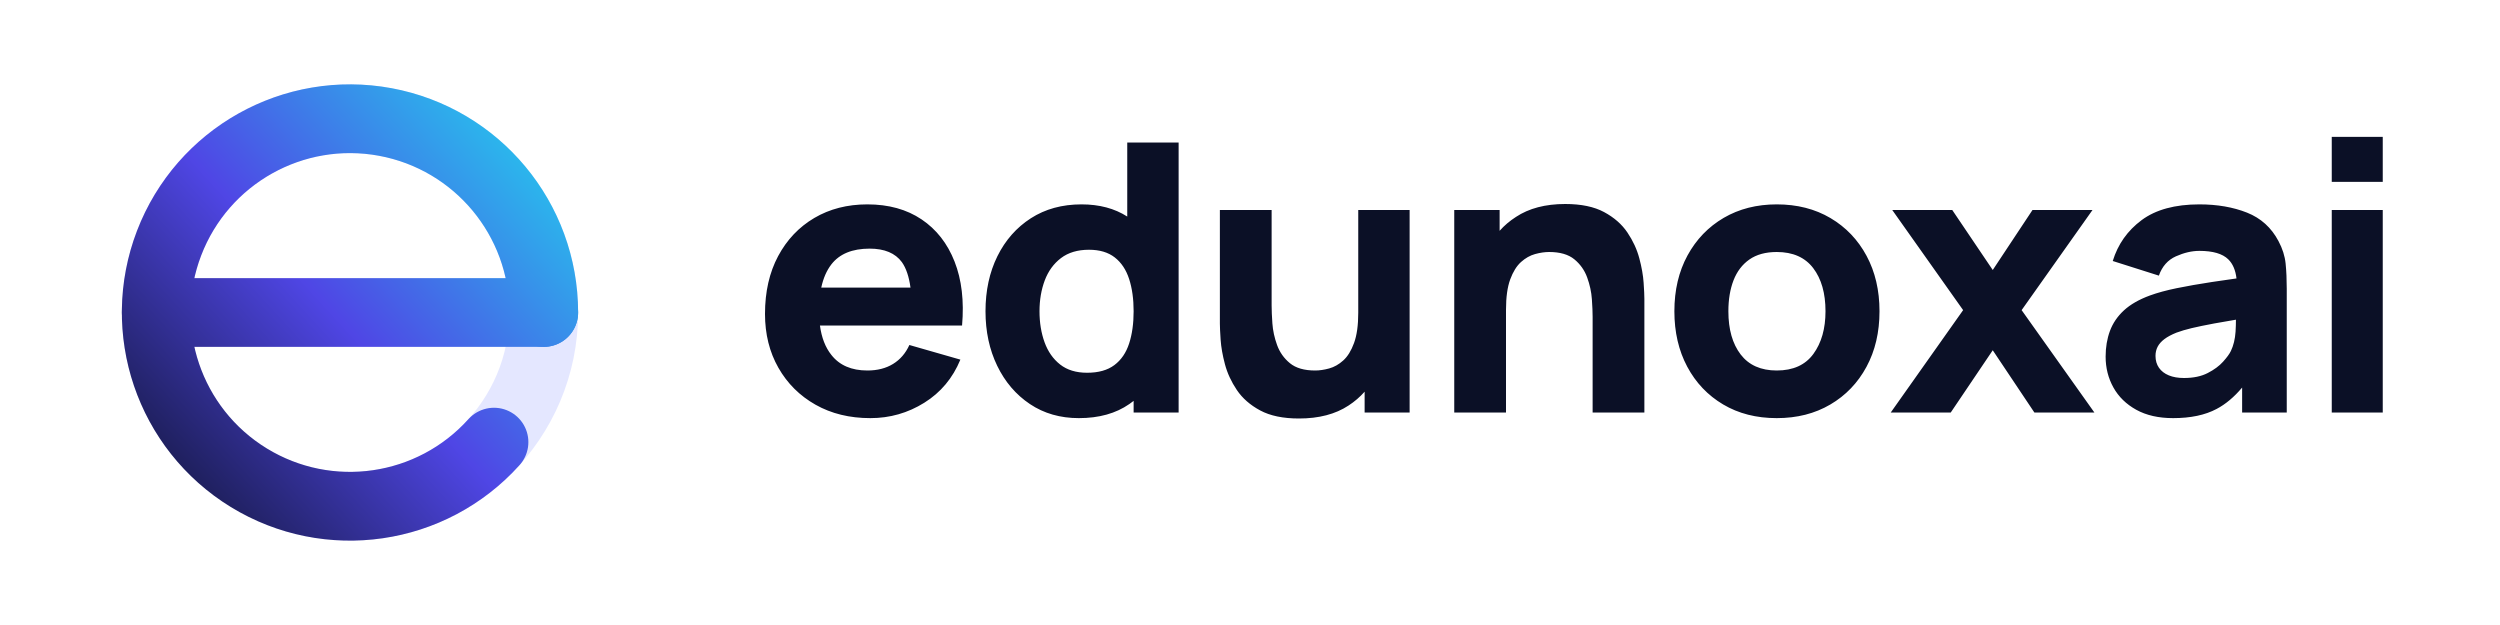
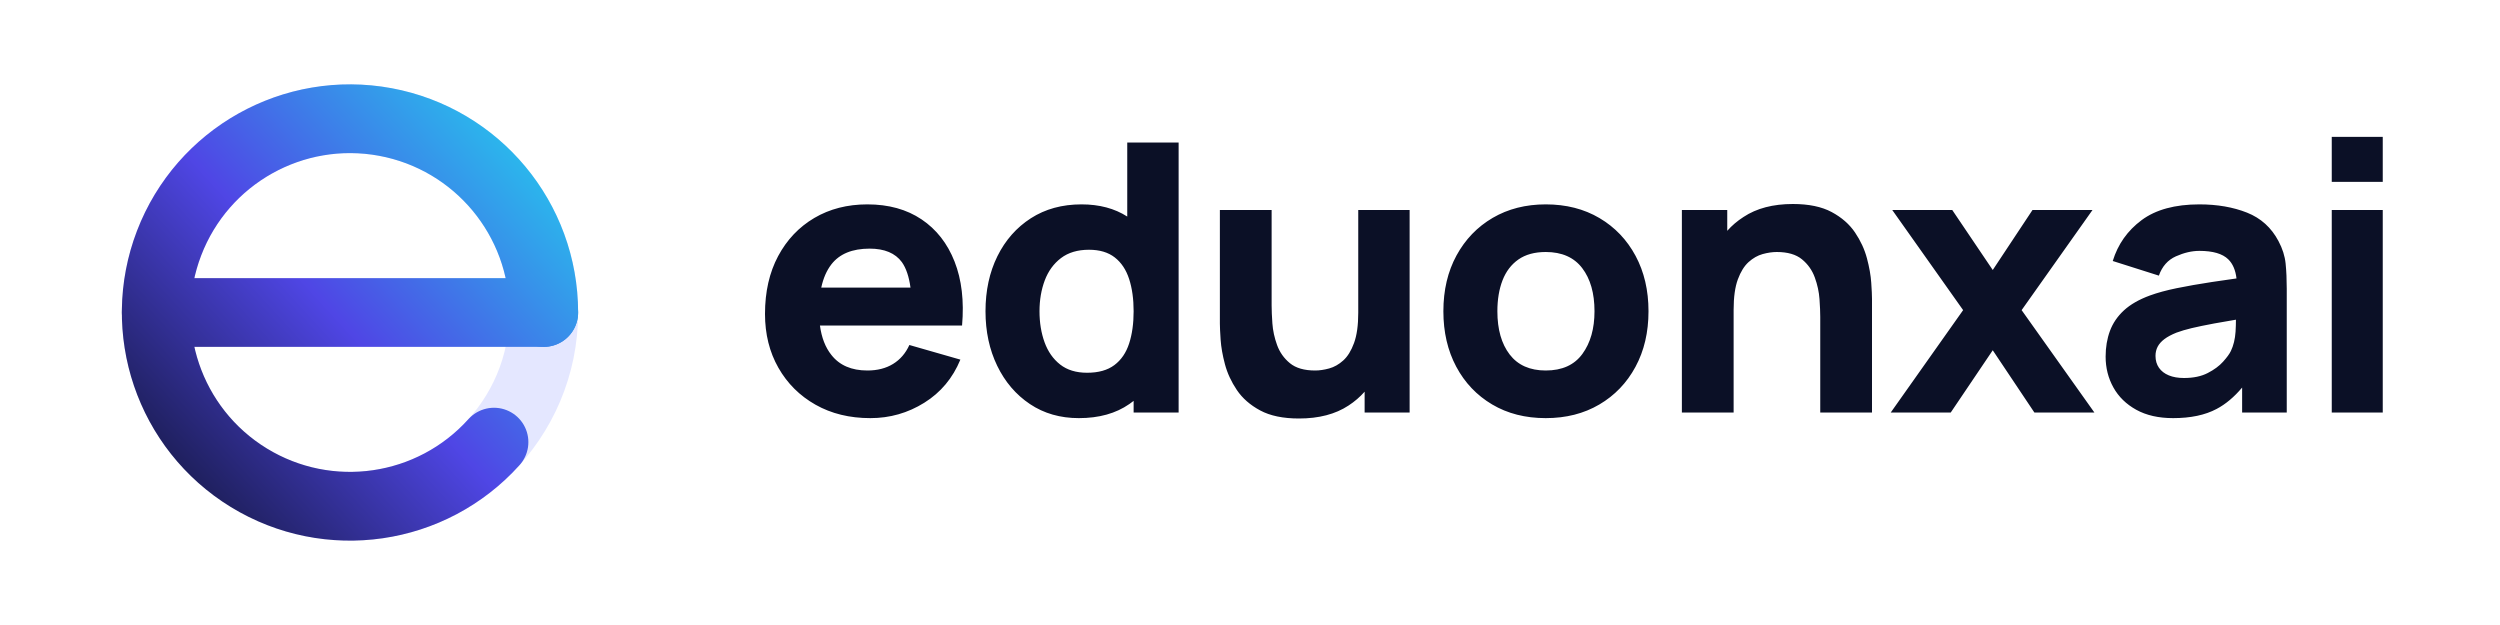
<svg xmlns="http://www.w3.org/2000/svg" viewBox="0 0 400 100" width="1200" height="300" role="img">
  <rect width="400" height="100" fill="#FFFFFF" />
  <g transform="translate(6 0)">
    <defs>
      <linearGradient id="pel" x1="14" y1="86" x2="86" y2="20" gradientUnits="userSpaceOnUse">
        <stop offset="0" stop-color="#0B1026" />
        <stop offset="0.5" stop-color="#4F46E5" />
        <stop offset="1" stop-color="#22D3EE" />
      </linearGradient>
    </defs>
    <circle cx="50" cy="50" r="31" fill="none" stroke="#E4E7FF" stroke-width="11" />
    <path d="M81 50 A31 31 0 1 0 73.04 70.74" fill="none" stroke="url(#pel)" stroke-width="11" stroke-linecap="round" />
    <path d="M19 50 H81" stroke="url(#pel)" stroke-width="11" stroke-linecap="round" />
  </g>
-   <path d="M139.26 66.9Q134.28 66.9 130.485 64.755Q126.69 62.61 124.545 58.845Q122.4 55.08 122.4 50.22Q122.4 44.91 124.5 40.98Q126.6 37.05 130.29 34.875Q133.98 32.7 138.78 32.7Q143.88 32.7 147.45 35.1Q151.02 37.5 152.73 41.85Q154.44 46.2 153.93 52.08H131.19Q131.58 54.99 133.02 56.79Q134.97 59.28 138.78 59.28Q141.18 59.28 142.89 58.23Q144.6 57.18 145.5 55.2L153.66 57.54Q151.83 61.98 147.885 64.44Q143.94 66.9 139.26 66.9ZM145.68 46.02Q145.32 43.38 144.3 41.94Q142.71 39.78 139.14 39.78Q134.97 39.78 133.02 42.3Q131.88 43.77 131.4 46.02Z M172.62 66.9Q168.15 66.9 164.79 64.65Q161.43 62.4 159.555 58.53Q157.68 54.66 157.68 49.8Q157.68 44.85 159.585 40.995Q161.49 37.14 164.94 34.92Q168.39 32.7 173.04 32.7Q177.33 32.7 180.36 34.65V22.8H188.58V66.0H181.38V64.14Q181.05 64.41 180.69 64.65Q177.45 66.9 172.62 66.9ZM173.94 59.64Q176.67 59.64 178.305 58.41Q179.94 57.18 180.66 54.96Q181.38 52.74 181.38 49.8Q181.38 46.86 180.66 44.64Q179.94 42.42 178.365 41.19Q176.79 39.96 174.24 39.96Q171.51 39.96 169.755 41.295Q168.0 42.63 167.16 44.865Q166.32 47.1 166.32 49.8Q166.32 52.53 167.13 54.765Q167.94 57.0 169.62 58.32Q171.3 59.64 173.94 59.64Z M207.84 66.96Q204.03 66.96 201.63 65.67Q199.23 64.38 197.895 62.4Q196.56 60.42 195.99 58.275Q195.42 56.13 195.3 54.36Q195.18 52.59 195.18 51.78V33.6H203.46V48.9Q203.46 50.01 203.58 51.735Q203.7 53.46 204.33 55.2Q204.96 56.94 206.385 58.11Q207.81 59.28 210.42 59.28Q211.47 59.28 212.67 58.95Q213.87 58.62 214.92 57.675Q215.97 56.73 216.645 54.885Q217.32 53.04 217.32 50.04V33.6H225.54V66.0H218.34V62.67Q217.23 63.93 215.76 64.89Q212.61 66.96 207.84 66.96Z M254.82 66.0V50.7Q254.82 49.59 254.7 47.865Q254.58 46.14 253.95 44.4Q253.32 42.66 251.895 41.49Q250.47 40.32 247.86 40.32Q246.81 40.32 245.61 40.65Q244.41 40.98 243.36 41.925Q242.31 42.87 241.635 44.7Q240.96 46.53 240.96 49.56V66.0H232.68V33.6H239.94V36.93Q241.05 35.67 242.55 34.71Q245.67 32.64 250.44 32.64Q254.25 32.64 256.65 33.93Q259.05 35.22 260.385 37.2Q261.72 39.18 262.29 41.325Q262.86 43.47 262.98 45.24Q263.1 47.01 263.1 47.82V66.0Z M284.28 66.9Q279.39 66.9 275.7 64.71Q272.01 62.52 269.955 58.665Q267.9 54.81 267.9 49.8Q267.9 44.73 270 40.875Q272.1 37.02 275.79 34.86Q279.48 32.7 284.28 32.7Q289.17 32.7 292.875 34.89Q296.58 37.08 298.65 40.935Q300.72 44.79 300.72 49.8Q300.72 54.84 298.635 58.695Q296.55 62.55 292.845 64.725Q289.14 66.9 284.28 66.9ZM284.28 59.28Q288.21 59.28 290.145 56.625Q292.08 53.97 292.08 49.8Q292.08 45.48 290.115 42.9Q288.15 40.32 284.28 40.32Q281.61 40.32 279.9 41.52Q278.19 42.72 277.365 44.85Q276.54 46.98 276.54 49.8Q276.54 54.15 278.505 56.715Q280.47 59.28 284.28 59.28Z M302.52 66.0 314.1 49.62 302.76 33.6H312.36L318.84 43.2L325.2 33.6H334.8L323.46 49.62L335.1 66.0H325.5L318.84 56.04L312.12 66.0Z M347.7 66.9Q344.22 66.9 341.805 65.565Q339.39 64.23 338.145 61.995Q336.9 59.76 336.9 57.06Q336.9 54.81 337.59 52.95Q338.28 51.09 339.825 49.665Q341.37 48.24 343.98 47.28Q345.78 46.62 348.27 46.11Q350.76 45.6 353.91 45.12Q355.77 44.85 357.84 44.55Q357.6 42.54 356.52 41.49Q355.14 40.14 351.9 40.14Q350.1 40.14 348.15 41.01Q346.2 41.88 345.42 44.1L338.04 41.76Q339.27 37.74 342.66 35.22Q346.05 32.7 351.9 32.7Q356.19 32.7 359.52 34.02Q362.85 35.34 364.56 38.58Q365.52 40.38 365.7 42.18Q365.88 43.98 365.88 46.2V66.0H358.74V62.01Q356.82 64.29 354.66 65.43Q351.9 66.9 347.7 66.9ZM349.44 60.48Q351.69 60.48 353.235 59.685Q354.78 58.89 355.695 57.87Q356.61 56.85 356.94 56.16Q357.57 54.84 357.69 53.07Q357.75 52.02 357.75 51.15Q355.74 51.51 354.3 51.75Q352.05 52.17 350.67 52.5Q349.29 52.83 348.24 53.22Q347.04 53.7 346.305 54.255Q345.57 54.81 345.225 55.47Q344.88 56.13 344.88 56.94Q344.88 58.05 345.435 58.845Q345.99 59.64 347.01 60.06Q348.03 60.48 349.44 60.48Z M373.08 29.1V21.9H381.24V29.1ZM373.08 66.0V33.6H381.24V66.0Z" fill="#0B1026" />
+   <path d="M139.26 66.9Q134.28 66.9 130.485 64.755Q126.69 62.61 124.545 58.845Q122.4 55.08 122.4 50.22Q122.4 44.91 124.5 40.98Q126.6 37.05 130.29 34.875Q133.98 32.7 138.78 32.7Q143.88 32.7 147.45 35.1Q151.02 37.5 152.73 41.85Q154.44 46.2 153.93 52.08H131.19Q131.58 54.99 133.02 56.79Q134.97 59.28 138.78 59.28Q141.18 59.28 142.89 58.23Q144.6 57.18 145.5 55.2L153.66 57.54Q151.83 61.98 147.885 64.44Q143.94 66.9 139.26 66.9ZM145.68 46.02Q145.32 43.38 144.3 41.94Q142.71 39.78 139.14 39.78Q134.97 39.78 133.02 42.3Q131.88 43.77 131.4 46.02Z M172.62 66.9Q168.15 66.9 164.79 64.65Q161.43 62.4 159.555 58.53Q157.68 54.66 157.68 49.8Q157.68 44.85 159.585 40.995Q161.49 37.14 164.94 34.92Q168.39 32.7 173.04 32.7Q177.33 32.7 180.36 34.65V22.8H188.58V66.0H181.38V64.14Q181.05 64.41 180.69 64.65Q177.45 66.9 172.62 66.9ZM173.94 59.64Q176.67 59.64 178.305 58.41Q179.94 57.18 180.66 54.96Q181.38 52.74 181.38 49.8Q181.38 46.86 180.66 44.64Q179.94 42.42 178.365 41.19Q176.79 39.96 174.24 39.96Q171.51 39.96 169.755 41.295Q168.0 42.63 167.16 44.865Q166.32 47.1 166.32 49.8Q166.32 52.53 167.13 54.765Q167.94 57.0 169.62 58.32Q171.3 59.64 173.94 59.64Z M207.84 66.96Q204.03 66.96 201.63 65.67Q199.23 64.38 197.895 62.4Q196.56 60.42 195.99 58.275Q195.42 56.13 195.3 54.36Q195.18 52.59 195.18 51.78V33.6H203.46V48.9Q203.46 50.01 203.58 51.735Q203.7 53.46 204.33 55.2Q204.96 56.94 206.385 58.11Q207.81 59.28 210.42 59.28Q211.47 59.28 212.67 58.95Q213.87 58.62 214.92 57.675Q215.97 56.73 216.645 54.885Q217.32 53.04 217.32 50.04V33.6H225.54V66.0H218.34V62.67Q217.23 63.93 215.76 64.89Q212.61 66.96 207.84 66.96Z M247.32 66.9Q242.43 66.9 238.74 64.71Q235.05 62.52 232.995 58.665Q230.94 54.81 230.94 49.8Q230.94 44.73 233.04 40.875Q235.14 37.02 238.83 34.86Q242.52 32.7 247.32 32.7Q252.21 32.7 255.915 34.89Q259.62 37.08 261.69 40.935Q263.76 44.79 263.76 49.8Q263.76 54.84 261.675 58.695Q259.59 62.55 255.885 64.725Q252.18 66.9 247.32 66.9ZM247.32 59.28Q251.25 59.28 253.185 56.625Q255.12 53.97 255.12 49.8Q255.12 45.48 253.155 42.9Q251.19 40.32 247.32 40.32Q244.65 40.32 242.94 41.52Q241.23 42.72 240.405 44.85Q239.58 46.98 239.58 49.8Q239.58 54.15 241.545 56.715Q243.51 59.28 247.32 59.28Z M291.24 66.0V50.7Q291.24 49.59 291.12 47.865Q291.0 46.14 290.37 44.4Q289.74 42.66 288.315 41.49Q286.89 40.32 284.28 40.32Q283.23 40.32 282.03 40.65Q280.83 40.98 279.78 41.925Q278.73 42.87 278.055 44.7Q277.38 46.53 277.38 49.56V66.0H269.1V33.6H276.36V36.93Q277.47 35.67 278.97 34.71Q282.09 32.64 286.86 32.64Q290.67 32.64 293.07 33.93Q295.47 35.22 296.805 37.2Q298.14 39.18 298.71 41.325Q299.28 43.47 299.4 45.24Q299.52 47.01 299.52 47.82V66.0Z M302.52 66.0 314.1 49.62 302.76 33.6H312.36L318.84 43.2L325.2 33.6H334.8L323.46 49.62L335.1 66.0H325.5L318.84 56.04L312.12 66.0Z M347.7 66.9Q344.22 66.9 341.805 65.565Q339.39 64.23 338.145 61.995Q336.9 59.76 336.9 57.06Q336.9 54.81 337.59 52.95Q338.28 51.09 339.825 49.665Q341.37 48.24 343.98 47.28Q345.78 46.62 348.27 46.11Q350.76 45.6 353.91 45.12Q355.77 44.85 357.84 44.55Q357.6 42.54 356.52 41.49Q355.14 40.14 351.9 40.14Q350.1 40.14 348.15 41.01Q346.2 41.88 345.42 44.1L338.04 41.76Q339.27 37.74 342.66 35.22Q346.05 32.7 351.9 32.7Q356.19 32.7 359.52 34.02Q362.85 35.34 364.56 38.58Q365.52 40.38 365.7 42.18Q365.88 43.98 365.88 46.2V66.0H358.74V62.01Q356.82 64.29 354.66 65.43Q351.9 66.9 347.7 66.9ZM349.44 60.48Q351.69 60.48 353.235 59.685Q354.78 58.89 355.695 57.87Q356.61 56.85 356.94 56.16Q357.57 54.84 357.69 53.07Q357.75 52.02 357.75 51.15Q355.74 51.51 354.3 51.75Q352.05 52.17 350.67 52.5Q349.29 52.83 348.24 53.22Q347.04 53.7 346.305 54.255Q345.57 54.81 345.225 55.47Q344.88 56.13 344.88 56.94Q344.88 58.05 345.435 58.845Q345.99 59.64 347.01 60.06Q348.03 60.48 349.44 60.48Z M373.08 29.1V21.9H381.24V29.1ZM373.08 66.0V33.6H381.24V66.0Z" fill="#0B1026" />
</svg>
